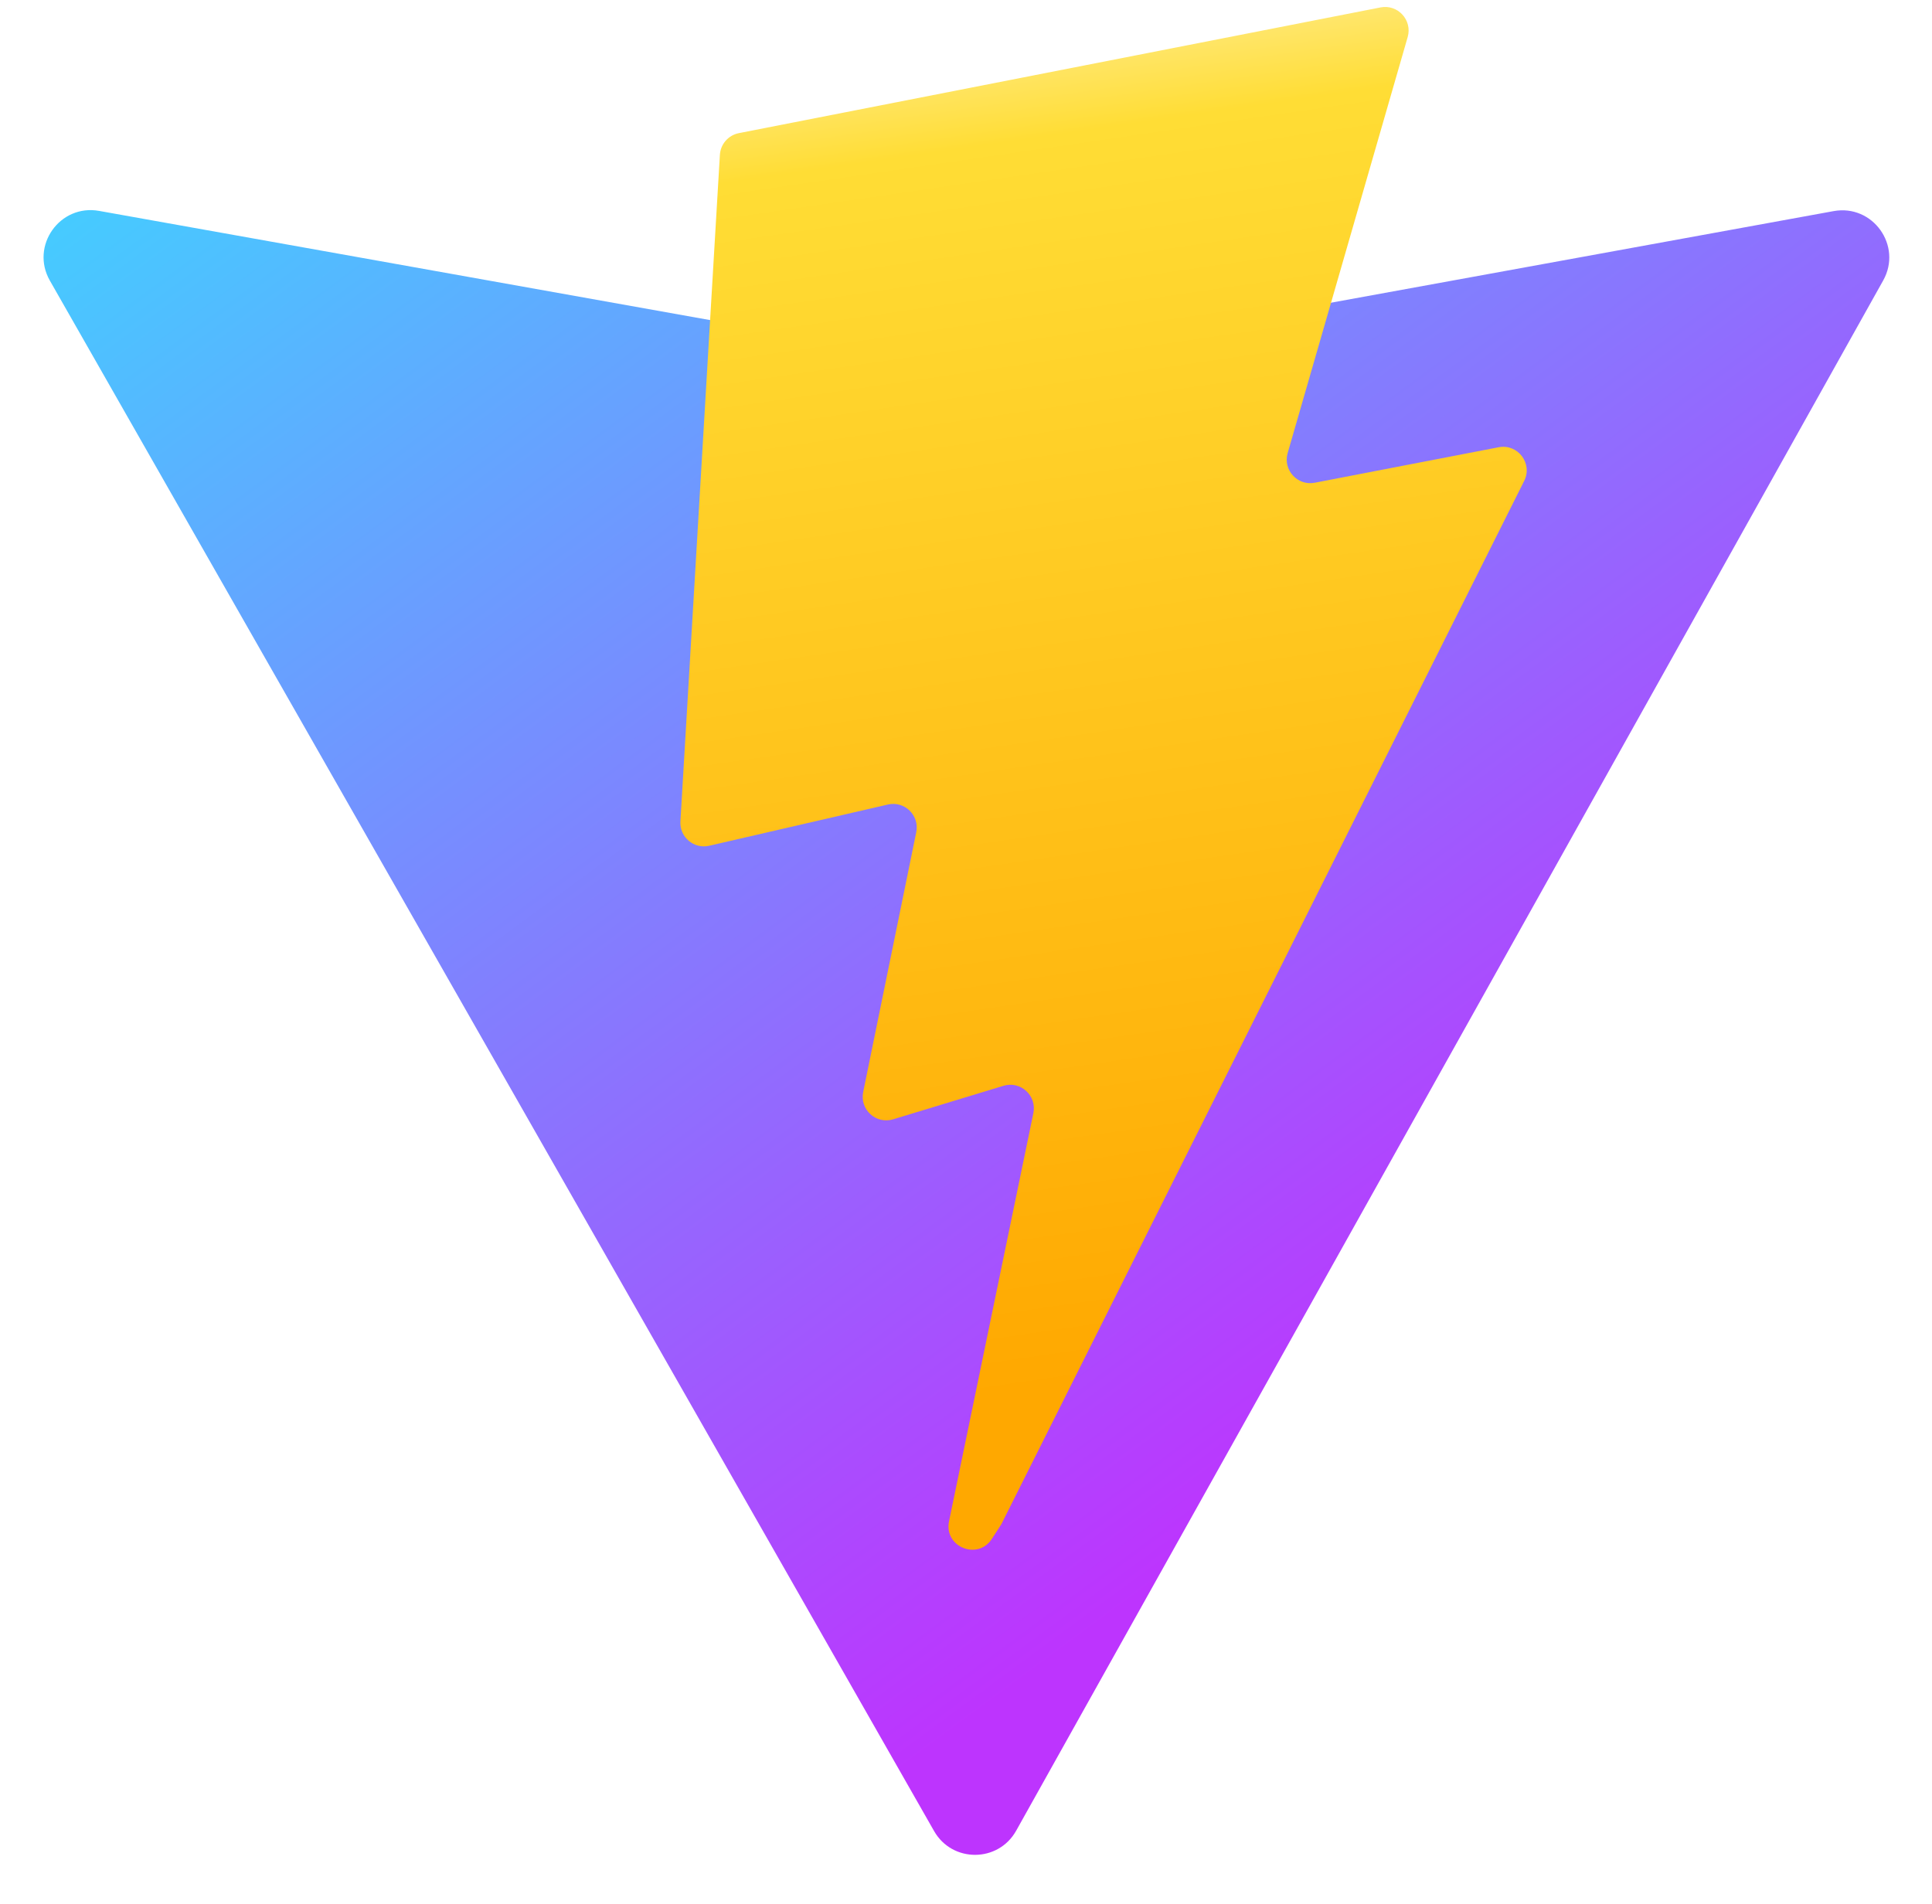
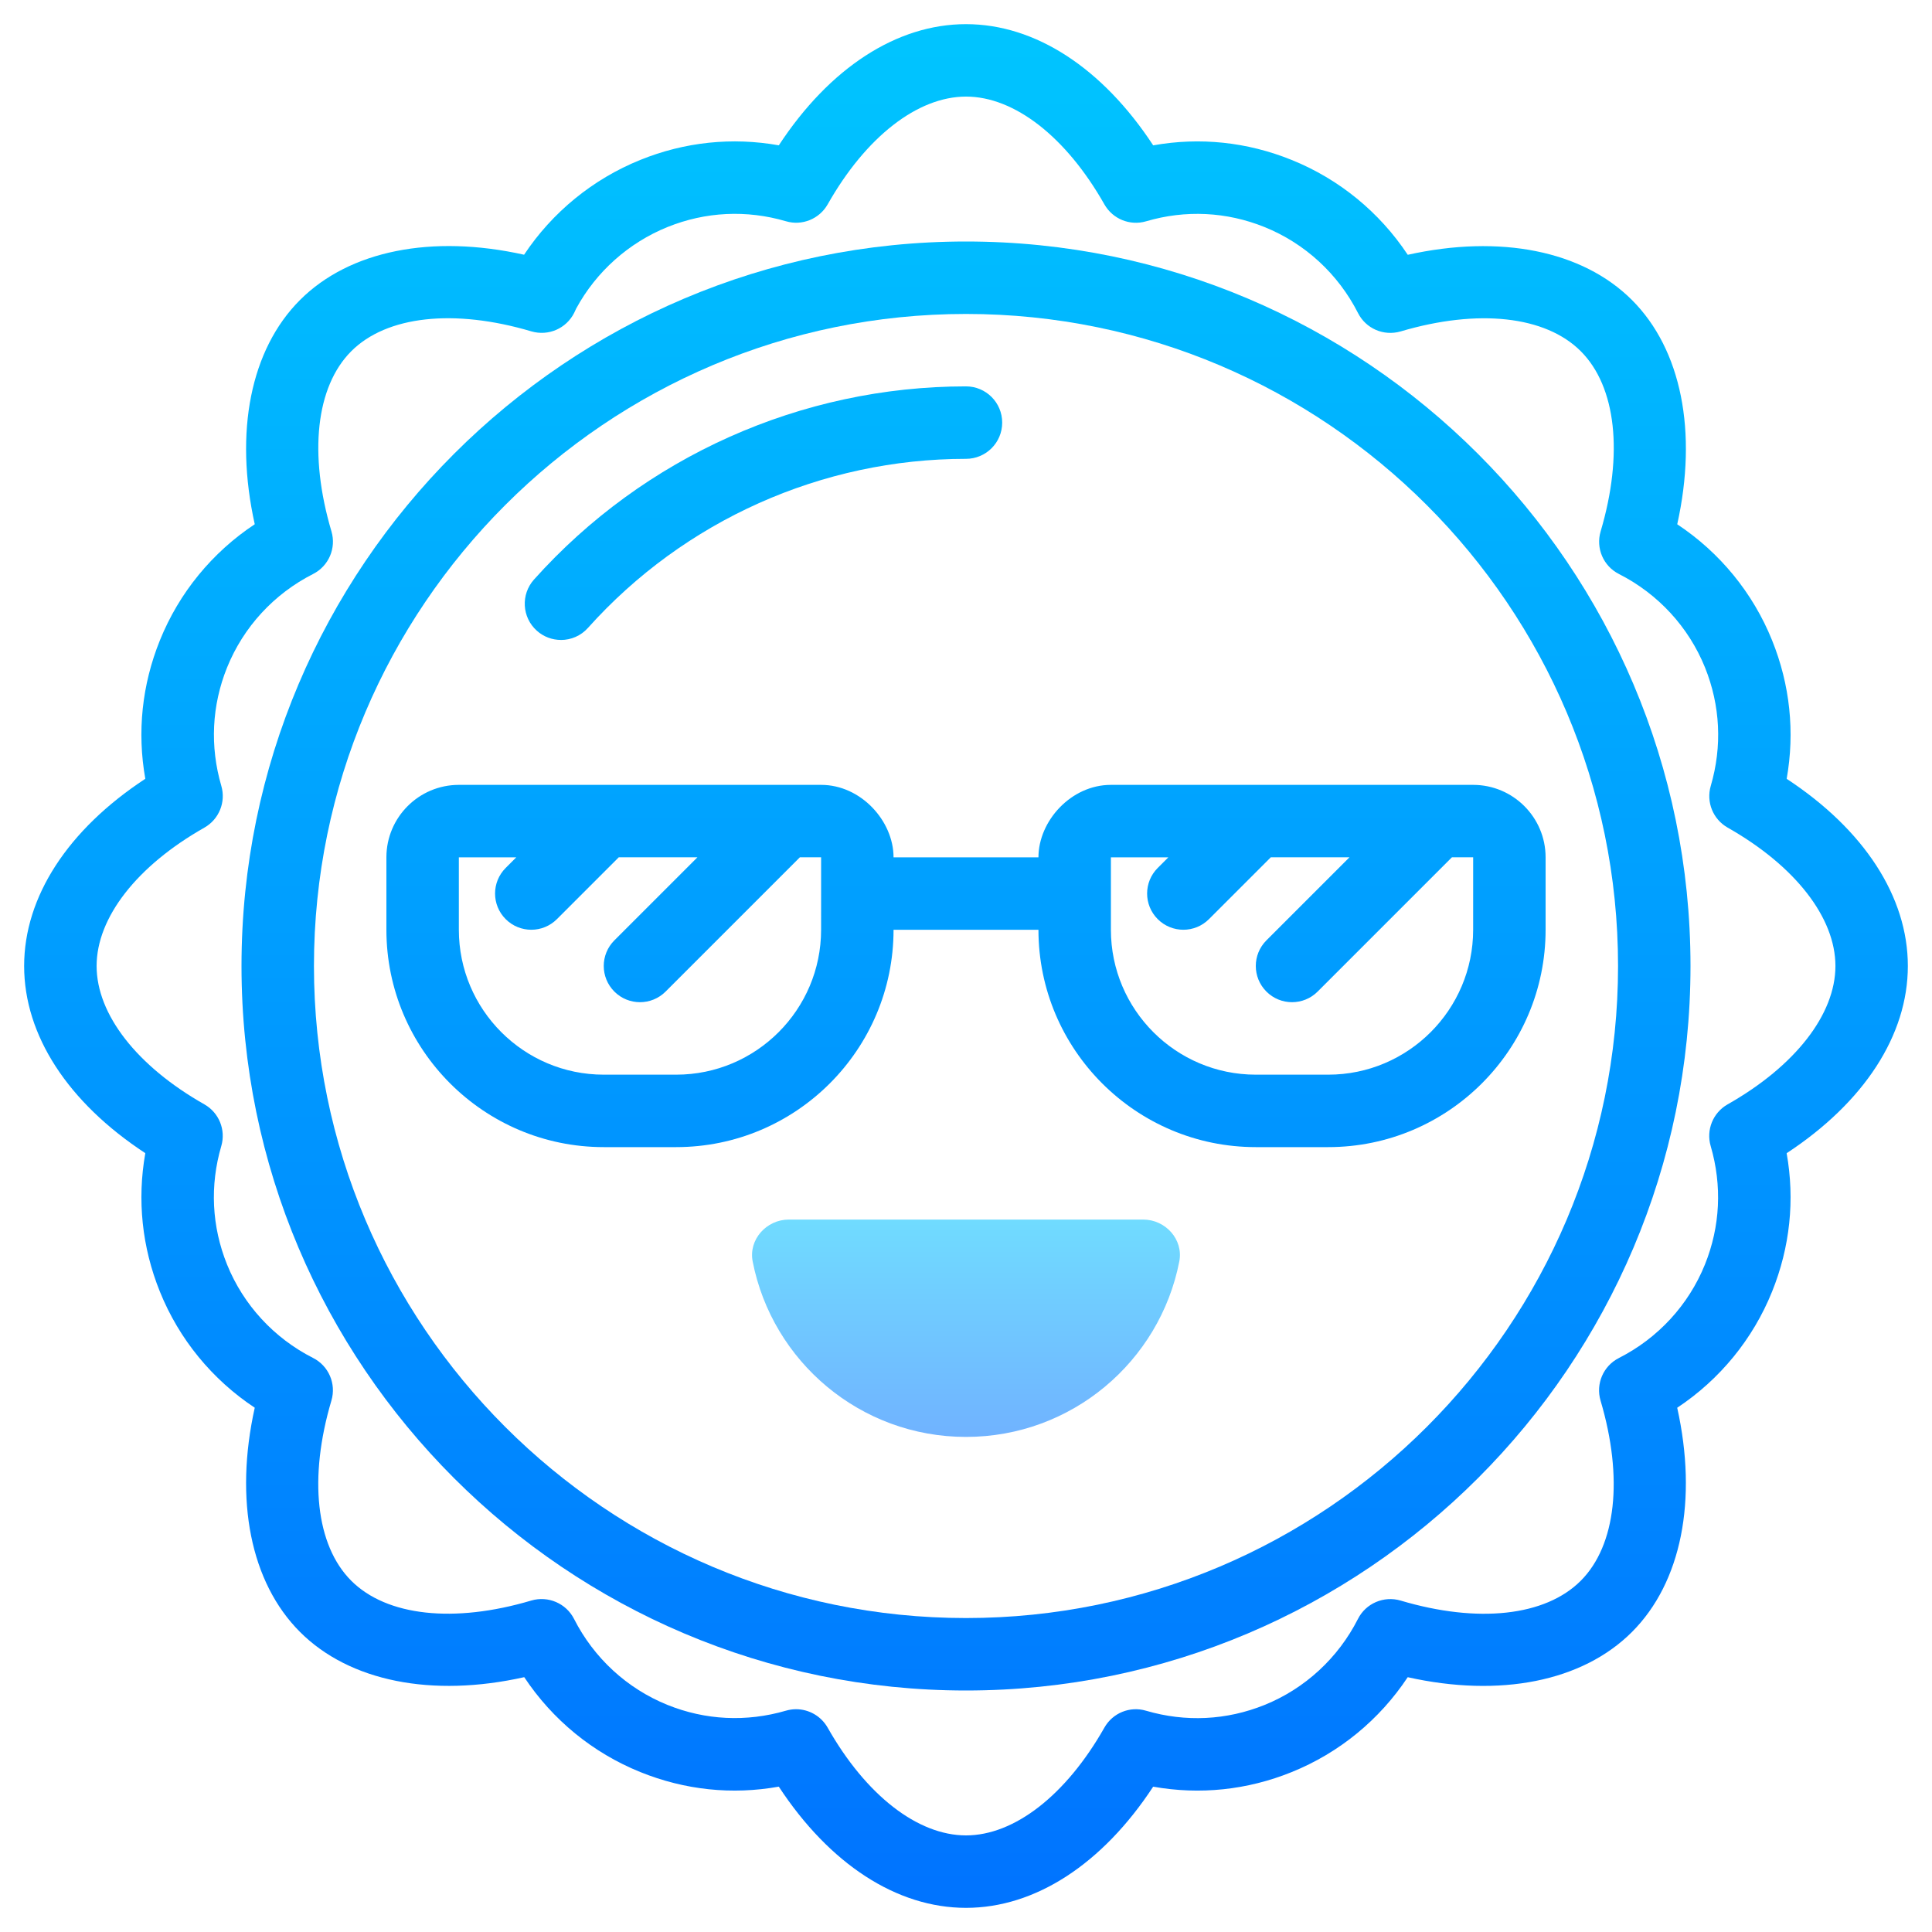
- <svg xmlns="http://www.w3.org/2000/svg" width="410" height="404" viewBox="0 0 410 404" fill="none">
-   <path d="M399.641 59.525L215.643 388.545C211.844 395.338 202.084 395.378 198.228 388.618L10.582 59.556C6.381 52.19 12.68 43.267 21.028 44.759L205.223 77.682C206.398 77.892 207.601 77.89 208.776 77.676L389.119 44.806C397.439 43.289 403.768 52.143 399.641 59.525Z" fill="url(#paint0_linear)" />
-   <path d="M292.965 1.574L156.801 28.255C154.563 28.694 152.906 30.59 152.771 32.866L144.395 174.33C144.198 177.662 147.258 180.248 150.51 179.498L188.42 170.749C191.967 169.931 195.172 173.055 194.443 176.622L183.18 231.775C182.422 235.487 185.907 238.661 189.532 237.56L212.947 230.446C216.577 229.344 220.065 232.527 219.297 236.242L201.398 322.875C200.278 328.294 207.486 331.249 210.492 326.603L212.5 323.5L323.454 102.072C325.312 98.365 322.108 94.137 318.036 94.923L279.014 102.454C275.347 103.161 272.227 99.746 273.262 96.158L298.731 7.867C299.767 4.273 296.636 0.855 292.965 1.574Z" fill="url(#paint1_linear)" />
+ <svg xmlns="http://www.w3.org/2000/svg" x="0px" y="0px" width="128" height="128" viewBox="0 0 172 172" style=" fill:#undefined;">
  <defs>
-     <linearGradient id="paint0_linear" x1="6" y1="33" x2="235" y2="344" gradientUnits="userSpaceOnUse">
-       <stop stop-color="#41D1FF" />
-       <stop offset="1" stop-color="#BD34FE" />
+     <linearGradient x1="86" y1="103.469" x2="86" y2="122.287" gradientUnits="userSpaceOnUse" id="color-1_43663_gr1">
+       <stop offset="0" stop-color="#70dfff" />
+       <stop offset="1" stop-color="#70afff" />
    </linearGradient>
-     <linearGradient id="paint1_linear" x1="194.651" y1="8.818" x2="236.076" y2="292.989" gradientUnits="userSpaceOnUse">
-       <stop stop-color="#FFEA83" />
-       <stop offset="0.083" stop-color="#FFDD35" />
-       <stop offset="1" stop-color="#FFA800" />
+     <linearGradient x1="86" y1="14.332" x2="86" y2="157.805" gradientUnits="userSpaceOnUse" id="color-2_43663_gr2">
+       <stop offset="0" stop-color="#00c6ff" />
+       <stop offset="1" stop-color="#0072ff" />
+     </linearGradient>
+     <linearGradient x1="86" y1="14.332" x2="86" y2="157.805" gradientUnits="userSpaceOnUse" id="color-3_43663_gr3">
+       <stop offset="0" stop-color="#00c6ff" />
+       <stop offset="1" stop-color="#0072ff" />
+     </linearGradient>
+     <linearGradient x1="70.974" y1="14.332" x2="70.974" y2="157.805" gradientUnits="userSpaceOnUse" id="color-4_43663_gr4">
+       <stop offset="0" stop-color="#00c6ff" />
+       <stop offset="1" stop-color="#0072ff" />
+     </linearGradient>
+     <linearGradient x1="86" y1="14.332" x2="86" y2="157.805" gradientUnits="userSpaceOnUse" id="color-5_43663_gr5">
+       <stop offset="0" stop-color="#00c6ff" />
+       <stop offset="1" stop-color="#0072ff" />
    </linearGradient>
  </defs>
+   <g transform="translate(-17.2,-17.2) scale(1.2,1.2)">
+     <g fill="none" fill-rule="nonzero" stroke="none" stroke-width="1" stroke-linecap="butt" stroke-linejoin="miter" stroke-miterlimit="10" stroke-dasharray="" stroke-dashoffset="0" font-family="none" font-weight="none" font-size="none" text-anchor="none" style="mix-blend-mode: normal">
+       <path d="M0,172v-172h172v172z" fill="none" />
+       <path d="" fill="none" />
+       <path d="" fill="none" />
+       <g>
+         <path d="M72.85,104.812c-1.653,0 -2.994,1.486 -2.677,3.109c1.451,7.418 7.985,13.016 15.827,13.016c7.842,0 14.375,-5.598 15.824,-13.016c0.32,-1.623 -1.021,-3.109 -2.674,-3.109z" fill="url(#color-1_43663_gr1)" />
+         <path d="M86,32.25c-29.638,0 -53.75,24.112 -53.75,53.75c0,29.638 24.112,53.75 53.75,53.75c29.638,0 53.75,-24.112 53.75,-53.75c0,-29.638 -24.112,-53.75 -53.75,-53.75zM86,134.375c-26.673,0 -48.375,-21.702 -48.375,-48.375c0,-26.673 21.702,-48.375 48.375,-48.375c26.673,0 48.375,21.702 48.375,48.375c0,26.673 -21.702,48.375 -48.375,48.375z" fill="url(#color-2_43663_gr2)" />
+         <path d="M96.75,72.562c-2.964,0 -5.375,2.688 -5.375,5.375h-10.75c0,-2.688 -2.411,-5.375 -5.375,-5.375h-26.875c-2.964,0 -5.375,2.411 -5.375,5.375v5.375c0,8.893 7.232,16.125 16.125,16.125h5.375c8.893,0 16.125,-7.232 16.125,-16.125h10.75c0,8.893 7.232,16.125 16.125,16.125h5.375c8.893,0 16.125,-7.232 16.125,-16.125v-5.375c0,-2.964 -2.411,-5.375 -5.375,-5.375zM75.25,83.312c0,5.929 -4.821,10.75 -10.75,10.75h-5.375c-5.929,0 -10.75,-4.821 -10.75,-10.75v-5.375h4.262l-0.787,0.787c-1.051,1.051 -1.051,2.749 0,3.8c0.524,0.524 1.212,0.787 1.9,0.787c0.688,0 1.376,-0.263 1.9,-0.787l4.588,-4.588h5.837l-6.162,6.162c-1.051,1.051 -1.051,2.749 0,3.8c0.524,0.524 1.212,0.787 1.9,0.787c0.688,0 1.376,-0.263 1.9,-0.787l9.963,-9.963h1.575zM123.625,83.312c0,5.929 -4.821,10.75 -10.75,10.75h-5.375c-5.929,0 -10.75,-4.821 -10.75,-10.75v-5.375h4.262l-0.787,0.787c-1.051,1.051 -1.051,2.749 0,3.8c0.524,0.524 1.212,0.787 1.9,0.787c0.688,0 1.376,-0.263 1.9,-0.787l4.588,-4.588h5.837l-6.162,6.162c-1.051,1.051 -1.051,2.749 0,3.8c0.524,0.524 1.212,0.787 1.9,0.787c0.688,0 1.376,-0.263 1.9,-0.787l9.963,-9.963h1.575z" fill="url(#color-3_43663_gr3)" />
+         <path d="M55.951,61.812c0.736,0 1.473,-0.301 2.002,-0.895c7.138,-7.971 17.359,-12.543 28.044,-12.543c1.486,0 2.688,-1.201 2.688,-2.688c0,-1.486 -1.201,-2.688 -2.688,-2.688c-12.212,0 -23.895,5.222 -32.048,14.332c-0.989,1.105 -0.895,2.806 0.21,3.795c0.513,0.46 1.153,0.685 1.793,0.685z" fill="url(#color-4_43663_gr4)" />
+         <path d="M155.875,86c0,-5.138 -3.249,-10.121 -8.99,-13.886c0.615,-3.462 0.25,-6.977 -1.083,-10.277c-1.422,-3.526 -3.883,-6.52 -7.036,-8.608c1.521,-6.848 0.317,-12.962 -3.357,-16.636c-3.674,-3.674 -9.785,-4.878 -16.636,-3.357c-2.088,-3.152 -5.085,-5.614 -8.611,-7.036c-3.3,-1.336 -6.81,-1.704 -10.274,-1.083c-3.768,-5.743 -8.751,-8.992 -13.889,-8.992c-5.138,0 -10.121,3.249 -13.886,8.99c-3.464,-0.618 -6.979,-0.253 -10.277,1.083c-3.521,1.422 -6.531,3.886 -8.621,7.033c-6.842,-1.524 -12.954,-0.312 -16.625,3.359c-3.674,3.674 -4.878,9.791 -3.357,16.636c-3.152,2.088 -5.614,5.085 -7.036,8.611c-1.333,3.3 -1.701,6.813 -1.083,10.274c-5.74,3.768 -8.99,8.751 -8.99,13.889c0,5.138 3.249,10.121 8.99,13.886c-0.615,3.462 -0.25,6.977 1.083,10.277c1.422,3.526 3.883,6.52 7.036,8.608c-1.521,6.848 -0.317,12.962 3.357,16.636c3.676,3.676 9.801,4.883 16.636,3.354c2.091,3.155 5.087,5.617 8.611,7.039c3.3,1.336 6.81,1.704 10.274,1.083c3.768,5.743 8.751,8.992 13.889,8.992c5.138,0 10.121,-3.249 13.886,-8.99c3.464,0.618 6.979,0.253 10.277,-1.083c3.523,-1.422 6.517,-3.883 8.608,-7.039c6.842,1.529 12.962,0.323 16.636,-3.354c3.674,-3.674 4.878,-9.791 3.357,-16.636c3.152,-2.088 5.614,-5.085 7.036,-8.611c1.333,-3.3 1.701,-6.813 1.083,-10.274c5.743,-3.768 8.992,-8.751 8.992,-13.889zM142.502,96.266c-1.083,0.615 -1.604,1.895 -1.255,3.091c0.857,2.935 0.71,5.974 -0.427,8.791c-1.212,2.999 -3.478,5.461 -6.38,6.934c-1.158,0.586 -1.731,1.916 -1.363,3.16c1.704,5.749 1.153,10.742 -1.47,13.368c-2.626,2.626 -7.616,3.177 -13.368,1.467c-1.236,-0.363 -2.575,0.204 -3.16,1.363c-1.473,2.902 -3.934,5.171 -6.931,6.383c-2.819,1.137 -5.859,1.287 -8.791,0.427c-1.201,-0.357 -2.478,0.169 -3.091,1.255c-2.838,5.007 -6.676,7.995 -10.266,7.995c-3.591,0 -7.428,-2.989 -10.266,-7.998c-0.489,-0.857 -1.392,-1.363 -2.338,-1.363c-0.25,0 -0.505,0.035 -0.752,0.107c-2.937,0.857 -5.977,0.71 -8.791,-0.427c-2.999,-1.212 -5.461,-3.48 -6.934,-6.383c-0.589,-1.158 -1.927,-1.723 -3.16,-1.363c-5.751,1.709 -10.742,1.158 -13.368,-1.467c-2.623,-2.626 -3.174,-7.619 -1.47,-13.368c0.368,-1.244 -0.204,-2.575 -1.363,-3.16c-2.902,-1.473 -5.168,-3.934 -6.38,-6.931c-1.137,-2.819 -1.287,-5.859 -0.427,-8.791c0.349,-1.196 -0.169,-2.475 -1.255,-3.091c-5.007,-2.838 -7.995,-6.676 -7.995,-10.266c0,-3.591 2.989,-7.428 7.998,-10.266c1.083,-0.615 1.604,-1.895 1.255,-3.091c-0.857,-2.935 -0.71,-5.974 0.427,-8.791c1.212,-2.999 3.478,-5.461 6.38,-6.934c1.158,-0.586 1.731,-1.916 1.363,-3.16c-1.704,-5.749 -1.153,-10.742 1.47,-13.368c2.623,-2.623 7.622,-3.174 13.368,-1.47c1.258,0.365 2.585,-0.212 3.169,-1.376l0.15,-0.32c1.484,-2.733 3.889,-4.878 6.775,-6.047c2.819,-1.137 5.859,-1.287 8.791,-0.427c1.191,0.352 2.475,-0.169 3.091,-1.255c2.835,-5.007 6.673,-7.995 10.264,-7.995c3.591,0 7.428,2.989 10.266,7.998c0.615,1.083 1.892,1.607 3.091,1.255c2.932,-0.863 5.974,-0.71 8.791,0.427c2.999,1.212 5.461,3.478 6.934,6.38c0.586,1.156 1.9,1.725 3.16,1.363c5.743,-1.701 10.745,-1.156 13.368,1.47c2.623,2.626 3.174,7.619 1.47,13.368c-0.368,1.244 0.204,2.575 1.363,3.16c2.902,1.473 5.168,3.934 6.38,6.931c1.137,2.819 1.287,5.859 0.427,8.791c-0.349,1.196 0.169,2.475 1.255,3.091c5.007,2.838 7.995,6.676 7.995,10.266c0,3.591 -2.989,7.428 -7.998,10.266z" fill="url(#color-5_43663_gr5)" />
+       </g>
+       <path d="" fill="none" />
+     </g>
+   </g>
</svg>
